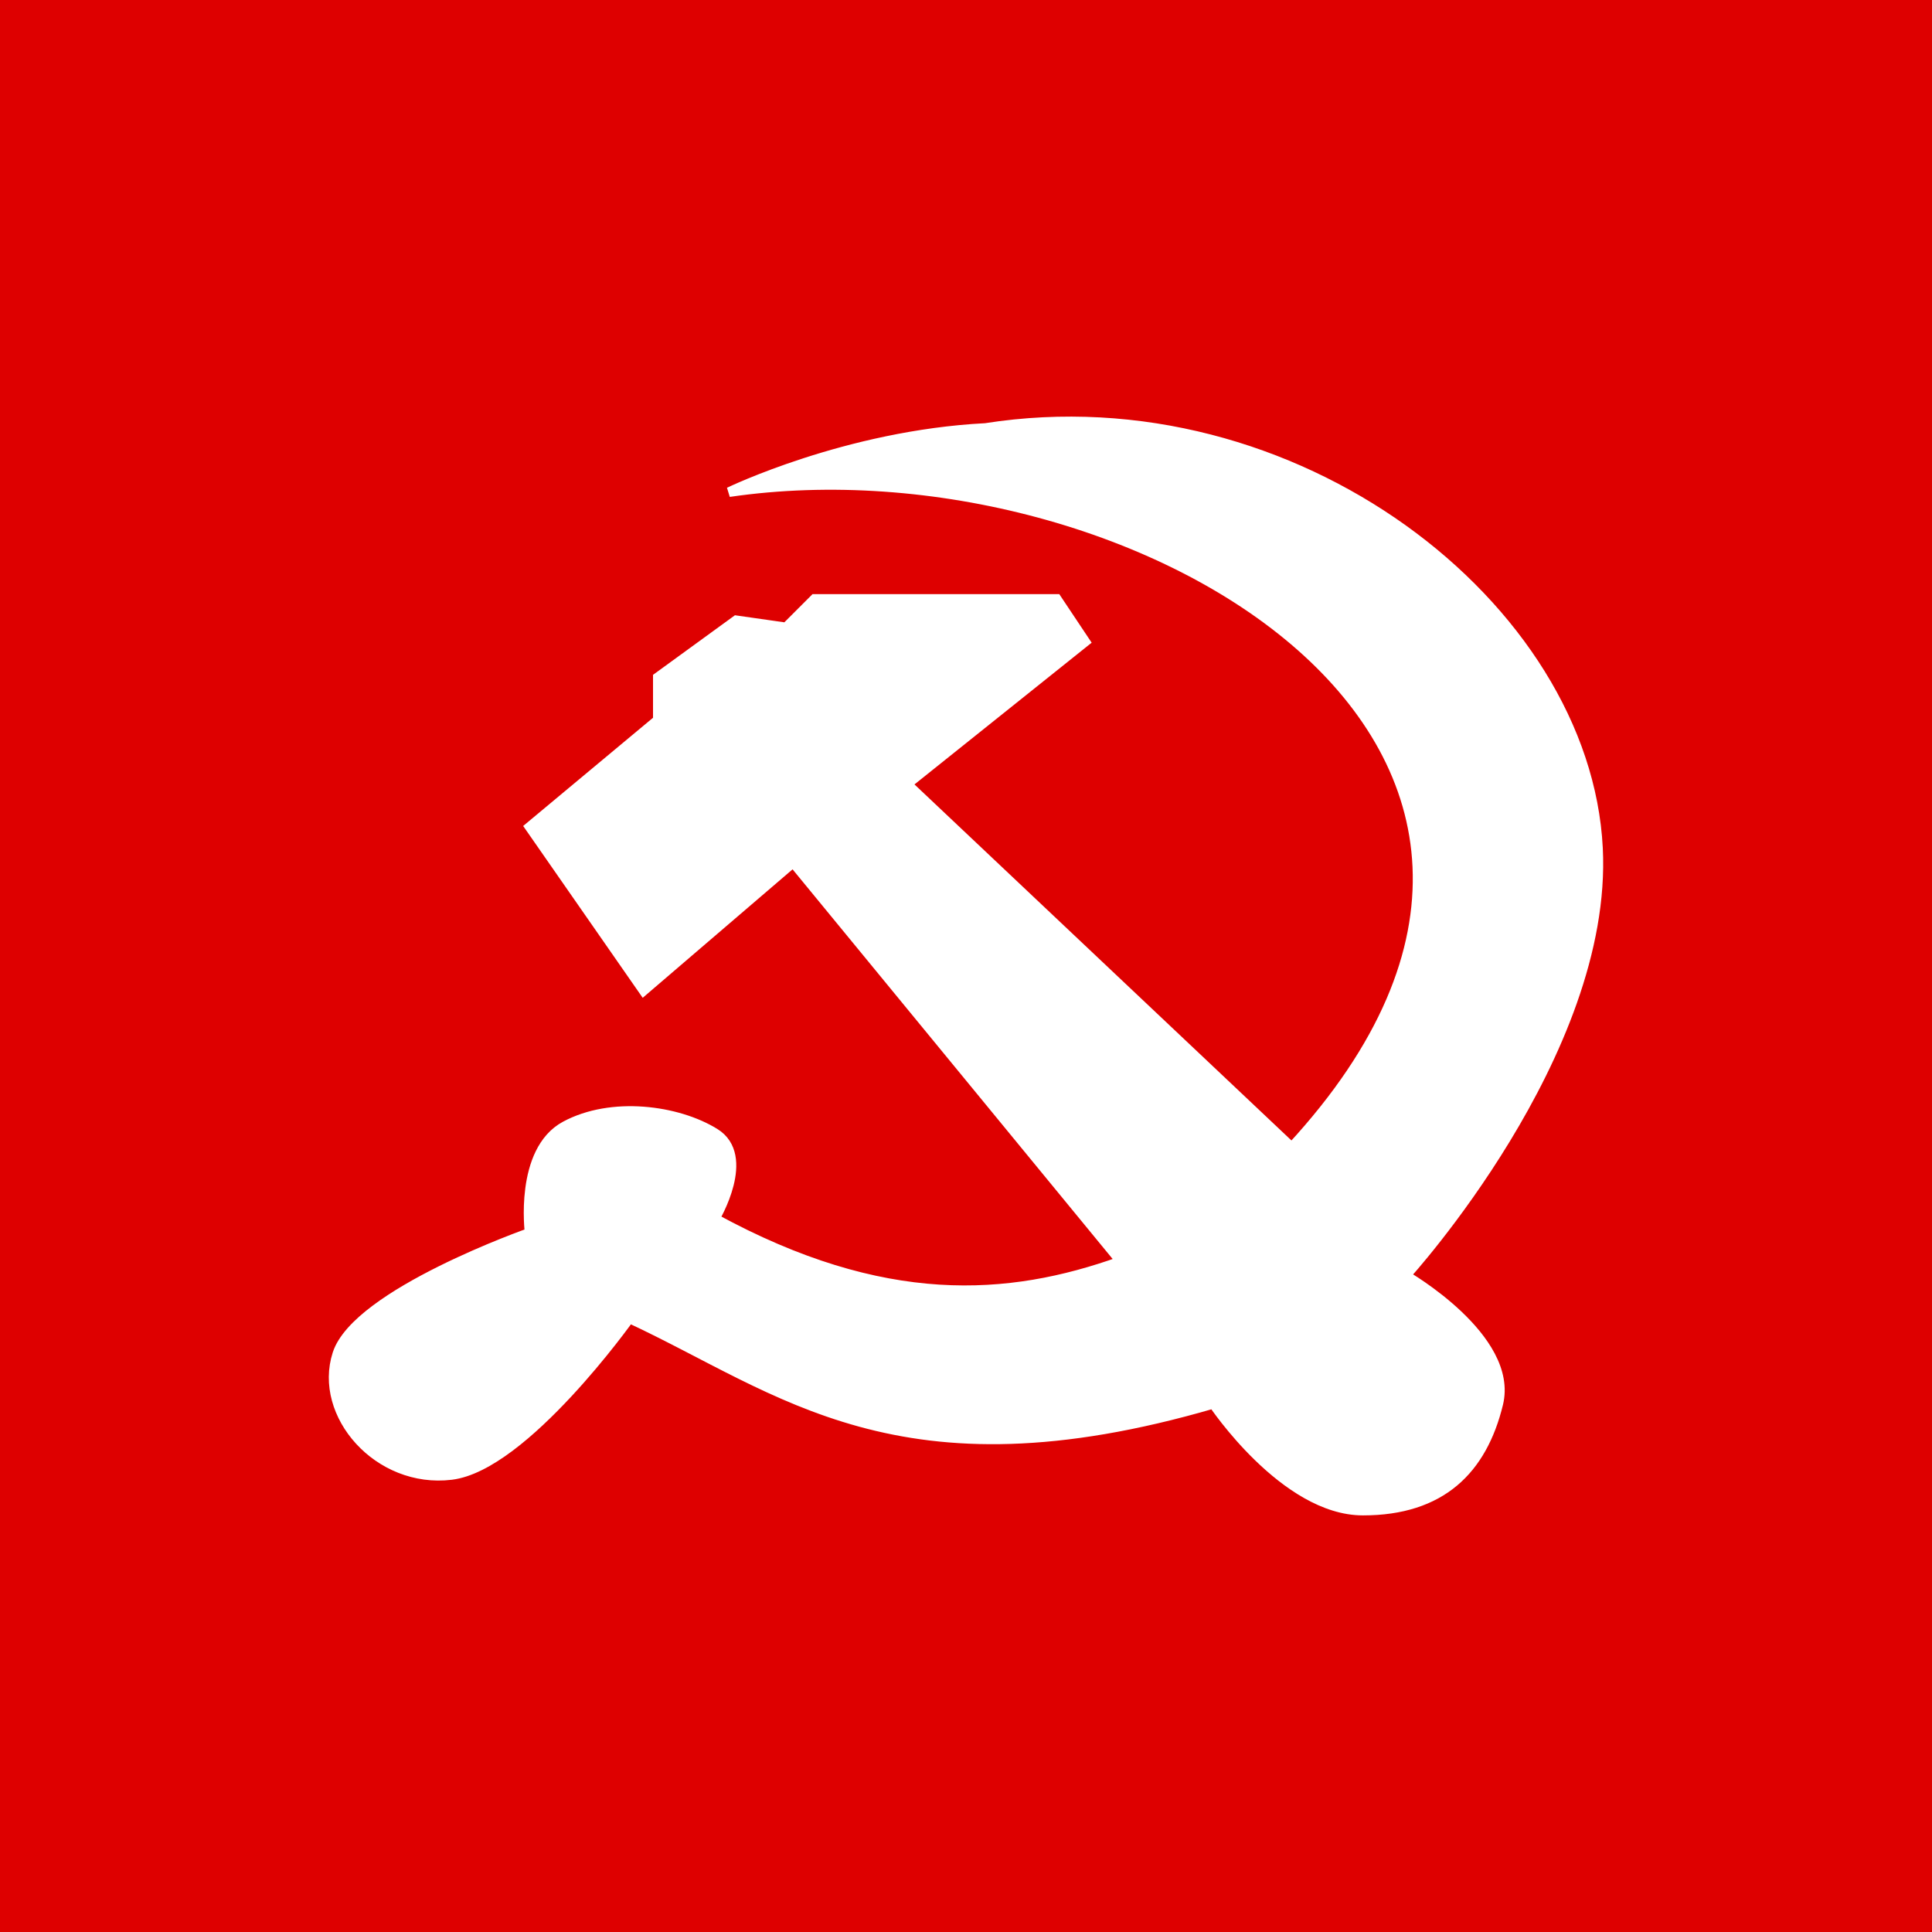
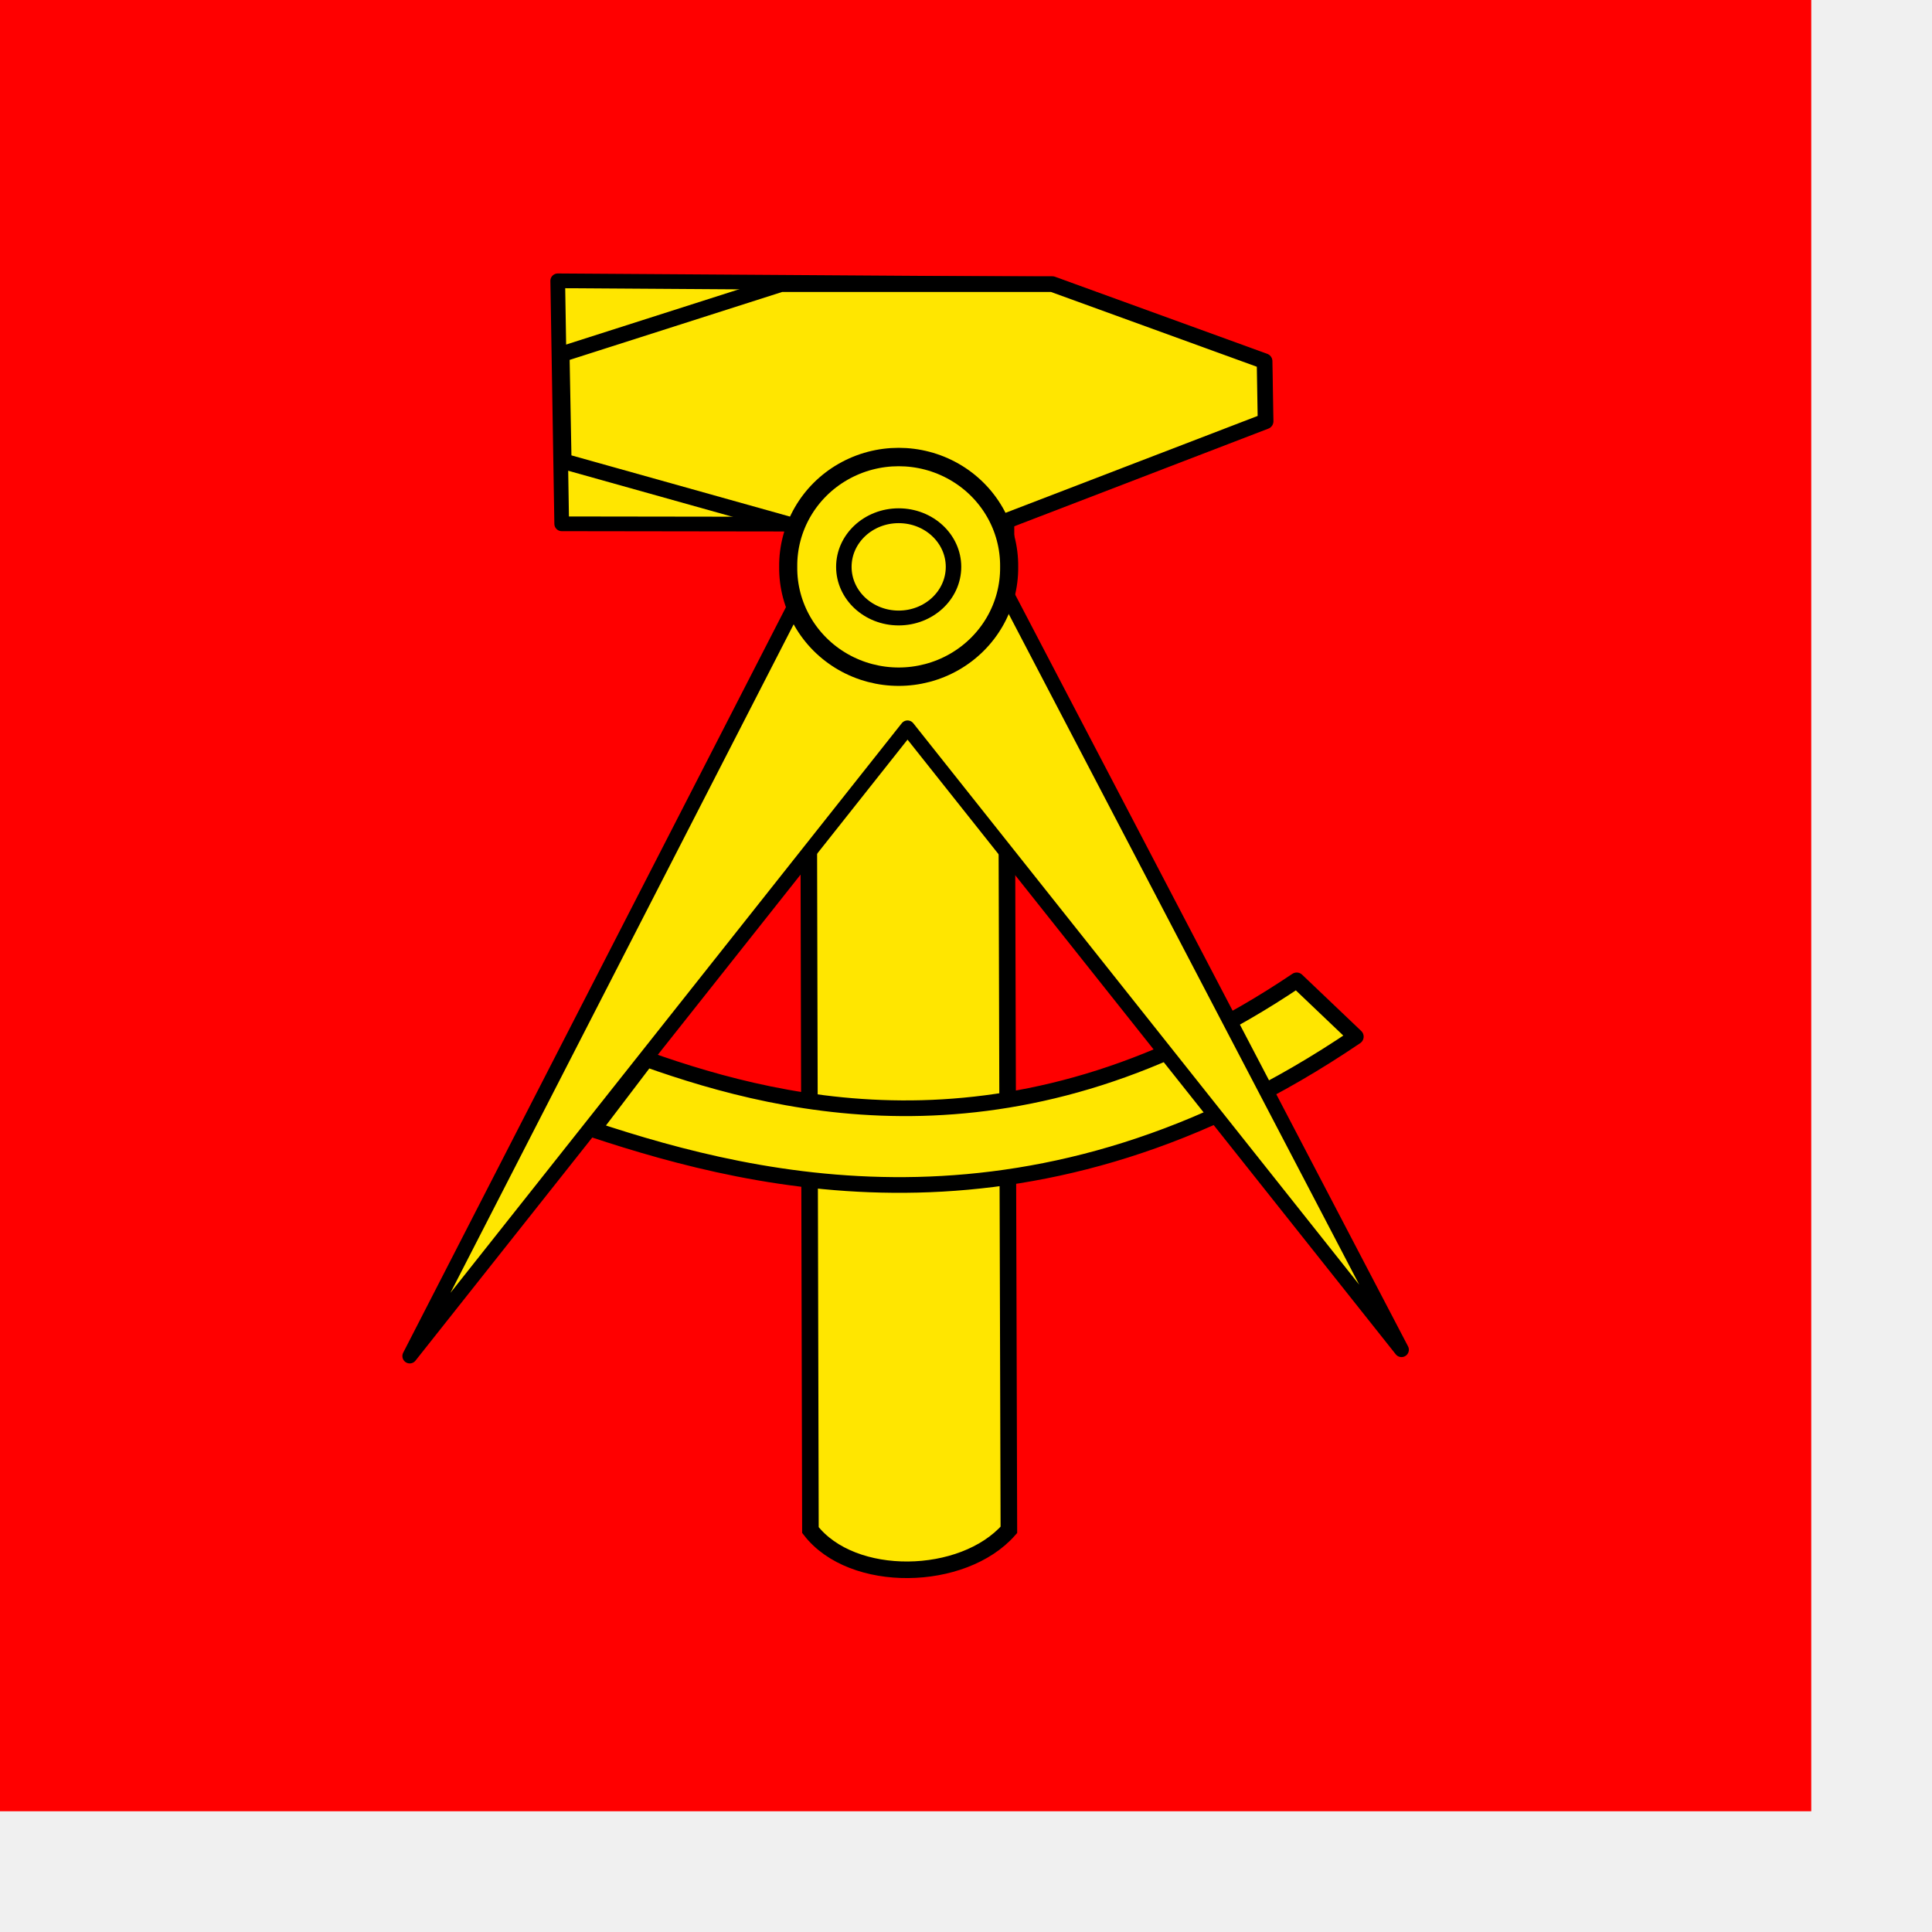
- <svg xmlns="http://www.w3.org/2000/svg" version="1.0" width="200" height="200" id="svg1923">
-   <defs id="defs1926" />
-   <rect width="200" height="200" x="-0" y="0" style="fill:#de0000;fill-opacity:1;fill-rule:nonzero;stroke:none;stroke-width:2;stroke-miterlimit:4;stroke-dasharray:none;stroke-opacity:1" id="rect4088" />
-   <path d="M 46.721,152.687 C 54.278,151.766 65.152,136.467 65.152,136.467 C 80.919,143.801 93.003,154.818 125.608,145.314 C 125.608,145.314 132.981,156.373 141.091,156.373 C 149.201,156.373 153.44,152.134 155.099,145.314 C 156.758,138.495 145.515,132.044 145.515,132.044 C 145.515,132.044 166.496,109.053 165.421,87.807 C 164.153,62.774 133.977,39.292 102.016,44.309 C 87.639,45.046 75.474,50.944 75.474,50.944 C 117.16,44.838 172.221,77.048 133.718,118.773 L 93.906,81.172 L 112.338,66.427 L 109.388,62.003 L 84.321,62.003 L 81.372,64.952 L 76.211,64.215 L 68.101,70.113 L 68.101,74.537 L 54.83,85.596 L 66.627,102.553 L 82.109,89.282 L 116.024,130.569 C 104.427,134.721 91.455,135.664 73.999,126.145 C 73.999,126.145 77.87,119.694 73.999,117.298 C 70.129,114.902 63.309,113.98 58.517,116.561 C 53.725,119.141 54.83,127.62 54.83,127.62 C 54.83,127.62 36.952,133.887 34.924,140.154 C 32.897,146.42 39.163,153.609 46.721,152.687 z " style="fill:white;fill-opacity:1;fill-rule:evenodd;stroke:white;stroke-width:1px;stroke-linecap:butt;stroke-linejoin:miter;stroke-opacity:1" id="path1932" />
+ <svg xmlns="http://www.w3.org/2000/svg" id="svg1" width="48mm" height="48mm">
+   <defs id="defs2502" />
+   <rect height="170.079" id="rect604" style="font-size:12px;fill:red;fill-opacity:1;fill-rule:evenodd;stroke-width:1pt" width="170.079" x="4.267578e-005" y="4.267578e-005" />
+   <g id="g5727" transform="matrix(1.288883,0,0,1.288883,-24.28361,-25.3961)">
+     <path style="font-size:12px;fill:#ffe600;fill-rule:evenodd;stroke:black;stroke-width:0.906pt" id="path562" d="M 77.884,131.176 C 80.929,135.123 89.004,134.953 92.342,131.162 L 92.13,57.899 L 77.71,58.059 L 77.884,131.176 z " />
+     <path style="font-size:12px;fill:#ffe600;fill-rule:evenodd;stroke:black;stroke-width:1.071;stroke-linejoin:round" id="path577" d="M 59.475,40.163 L 59.764,57.866 L 91.495,57.91 L 111.044,50.397 L 110.971,46.02 L 95.507,40.403 L 59.475,40.163 z " />
+     <path style="font-size:12px;fill:#ffe600;fill-rule:evenodd;stroke:black;stroke-width:0.857pt;stroke-linejoin:round" id="path563" d="M 62.046,101.996 C 74.216,106.018 94.425,110.959 117.618,95.229 C 116.183,93.862 114.748,92.495 113.312,91.128 C 93.312,104.603 76.296,100.545 65.943,96.87 C 64.644,98.579 63.345,100.287 62.046,101.996 z " />
+     <path style="font-size:12px;fill:#ffe600;fill-rule:evenodd;stroke:black;stroke-width:1.071;stroke-linejoin:round" id="path564" d="M 48.692,118.5 L 84.958,72.727 L 120.948,118.039 L 92.157,62.947 L 77.022,63.315 L 48.692,118.5 z " />
+     <path style="font-size:12px;fill:#ffe600;fill-rule:evenodd;stroke:black;stroke-width:0.857pt;stroke-linejoin:round" id="path565" d="M 59.763,45.509 L 59.909,53.315 L 76.833,58.056 L 91.495,57.91 L 111.044,50.397 L 110.971,46.02 L 95.507,40.403 L 75.738,40.403 L 59.763,45.509 z " />
+     <path transform="matrix(0.988162,0,0,1.005484,-304.8711,-374.4964)" style="font-size:12px;fill:#ffe600;fill-rule:evenodd;stroke:black;stroke-width:1pt" id="path559" d="M 401.992 433.124 A 8.145 7.871 0 1 1  385.703,433.124 A 8.145 7.871 0 1 1  401.992 433.124 z" />
+     <path transform="matrix(0.902022,0,0,0.864448,-270.5427,-312.9903)" style="font-size:12px;fill:#ffe600;fill-rule:evenodd;stroke:black;stroke-width:1.25" id="path558" d="M 397.83 432.638 A 4.428 4.309 0 1 1  388.973,432.638 A 4.428 4.309 0 1 1  397.83 432.638 z" />
+   </g>
</svg>
